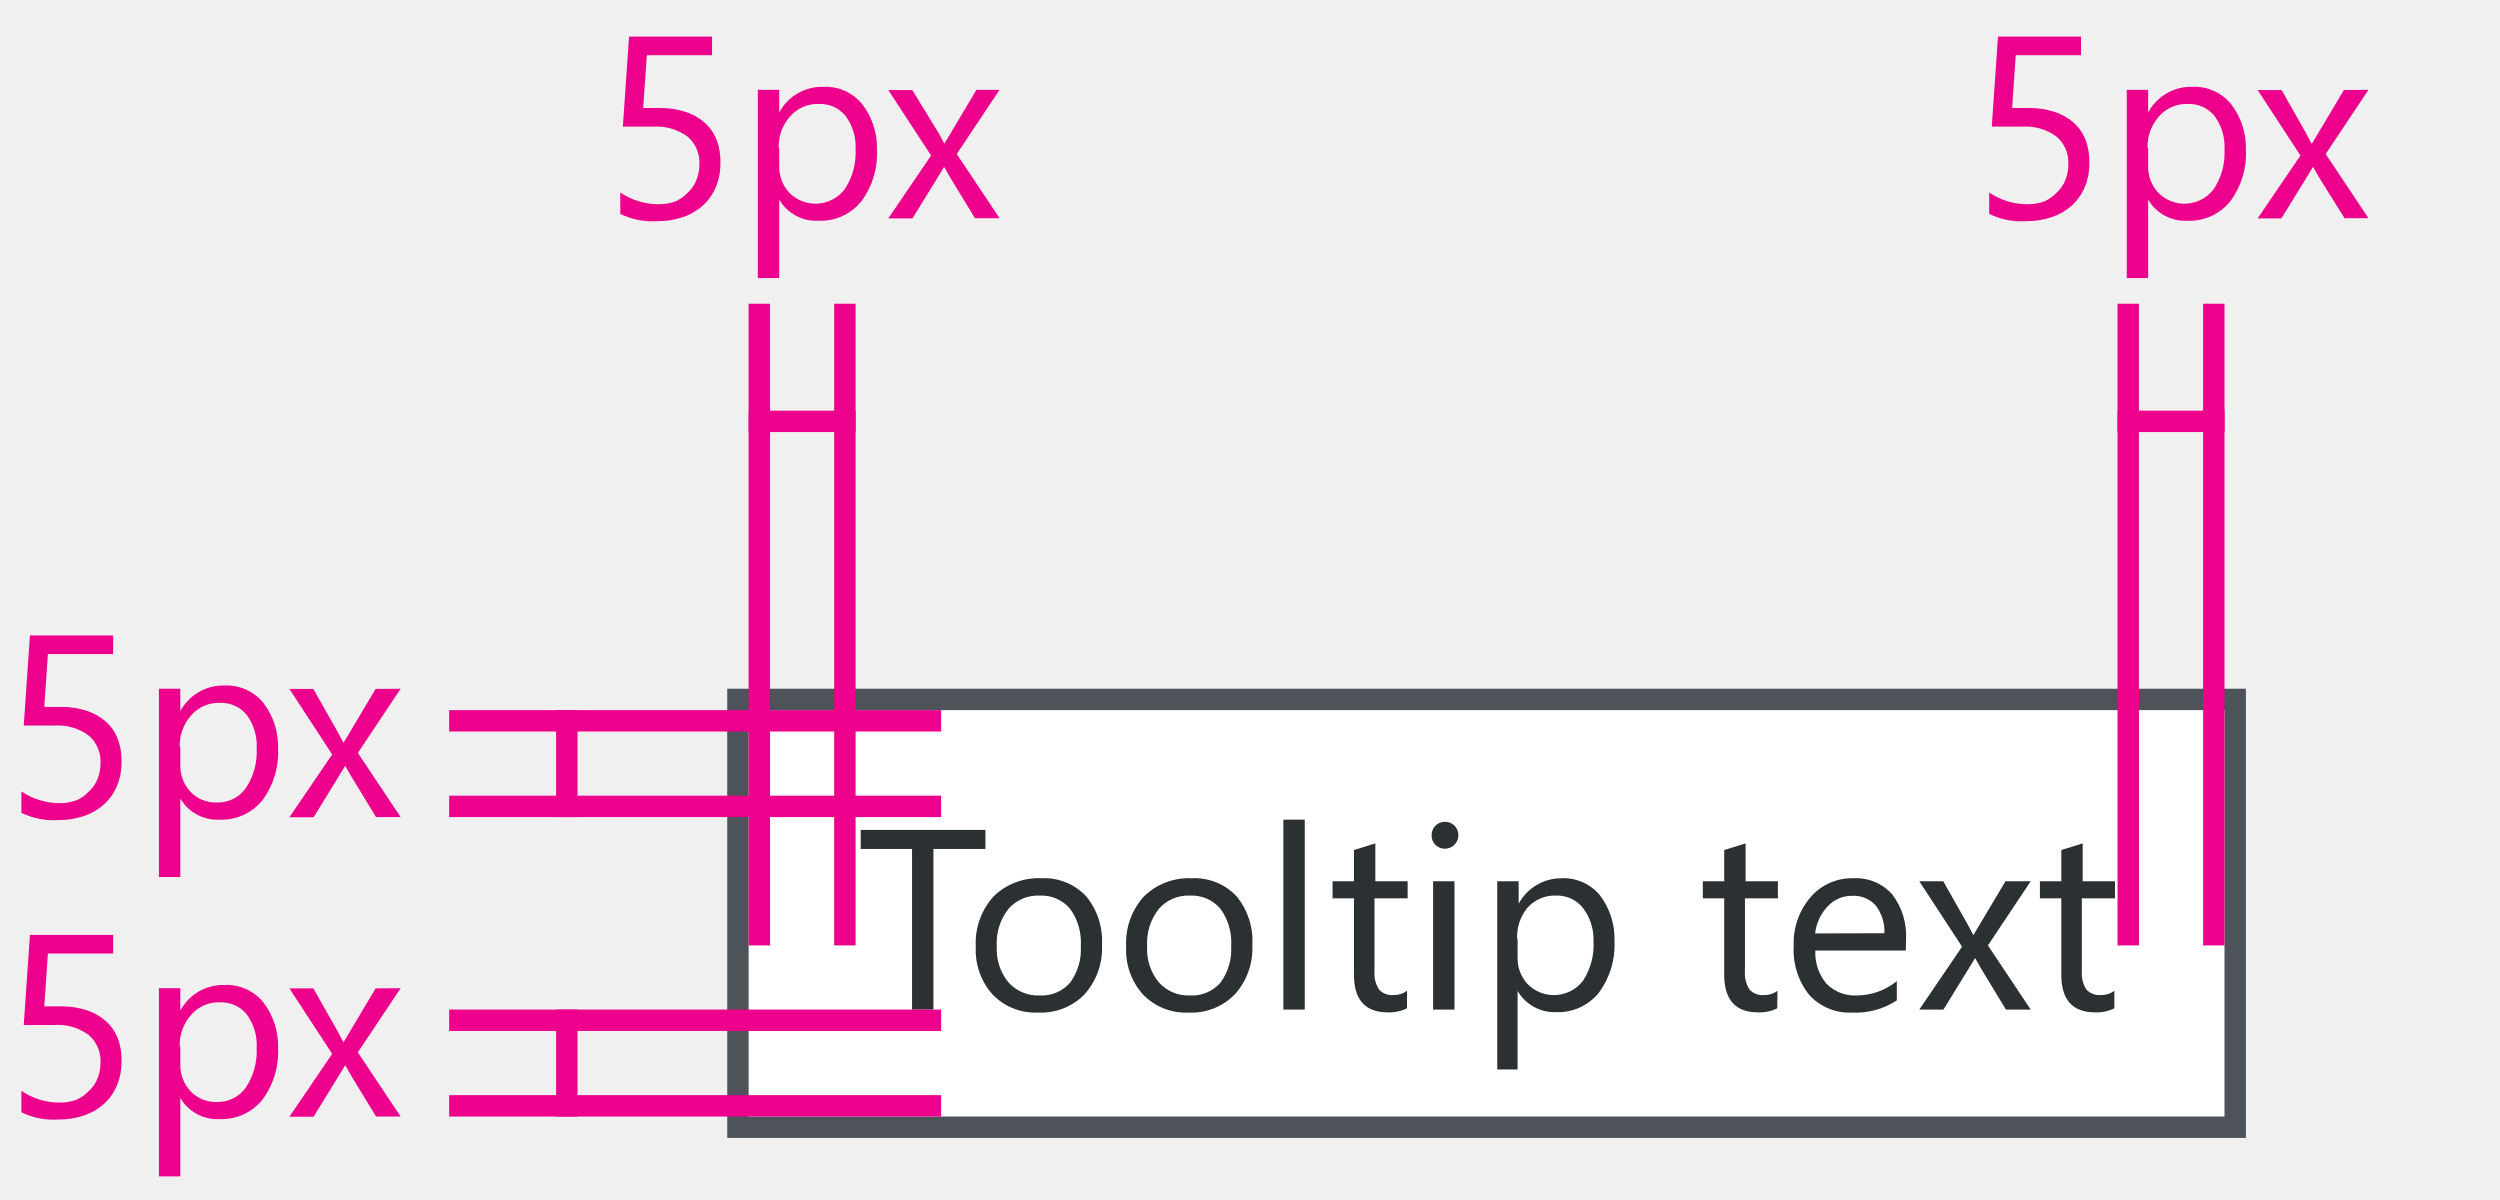
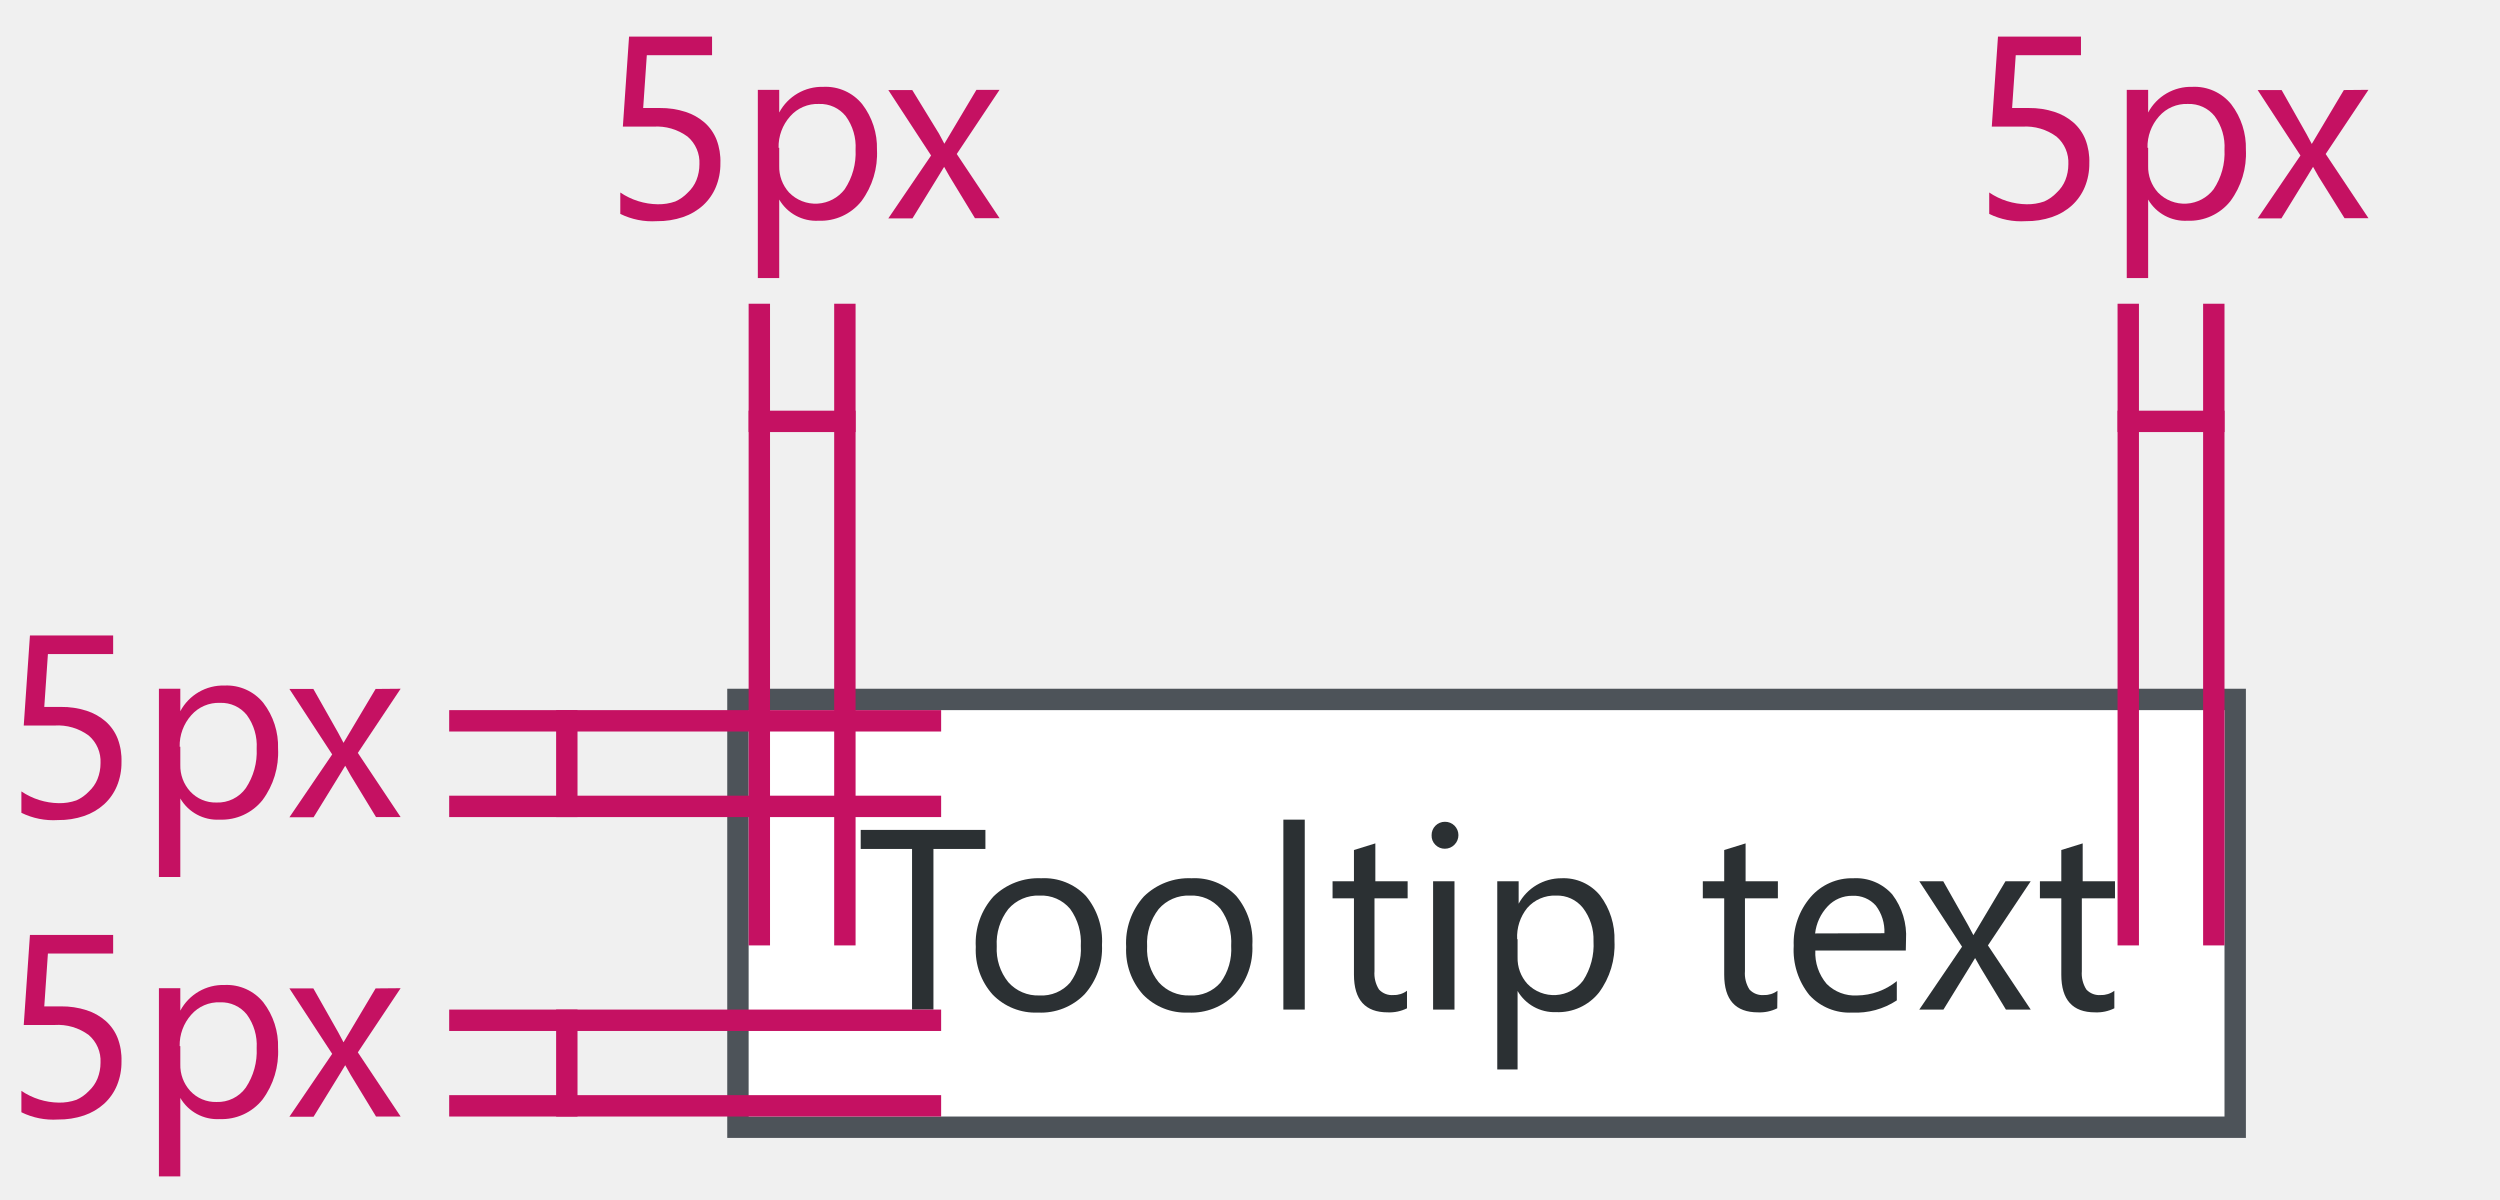
<svg xmlns="http://www.w3.org/2000/svg" id="Layer_1" data-name="Layer 1" width="116.88" height="56.06" viewBox="0 0 116.88 56.06">
  <defs>
    <clipPath id="clip-path">
      <rect x="278.18" y="-157" width="283" height="30" fill="none" />
    </clipPath>
    <clipPath id="clip-path-2">
      <rect x="544.18" y="-157" width="283" height="30" fill="none" />
    </clipPath>
  </defs>
  <rect x="34.5" y="32.7" width="70" height="20" fill="#fff" />
  <path d="M104,33.2v19H35v-19h69m1-1H34v21h71v-21Z" fill="#4d5359" />
  <path d="M46.07,39.69H43.64V47.2h-1V39.69H40.24V38.8h5.83Z" fill="#2b3033" />
  <path d="M48.53,47.34a2.78,2.78,0,0,1-2.12-.84,3.11,3.11,0,0,1-.79-2.23,3.24,3.24,0,0,1,.83-2.36,3,3,0,0,1,2.23-.85,2.69,2.69,0,0,1,2.09.83,3.28,3.28,0,0,1,.75,2.29,3.22,3.22,0,0,1-.81,2.3A2.84,2.84,0,0,1,48.53,47.34Zm.07-5.47a1.83,1.83,0,0,0-1.46.63,2.59,2.59,0,0,0-.54,1.74,2.45,2.45,0,0,0,.54,1.68,1.85,1.85,0,0,0,1.46.62,1.76,1.76,0,0,0,1.43-.6,2.62,2.62,0,0,0,.5-1.72,2.66,2.66,0,0,0-.5-1.73A1.75,1.75,0,0,0,48.6,41.87Z" fill="#2b3033" />
  <path d="M55.56,47.34a2.78,2.78,0,0,1-2.12-.84,3.11,3.11,0,0,1-.79-2.23,3.24,3.24,0,0,1,.83-2.36,3,3,0,0,1,2.23-.85,2.69,2.69,0,0,1,2.09.83,3.28,3.28,0,0,1,.75,2.29,3.22,3.22,0,0,1-.81,2.3A2.84,2.84,0,0,1,55.56,47.34Zm.07-5.47a1.83,1.83,0,0,0-1.46.63,2.59,2.59,0,0,0-.54,1.74,2.45,2.45,0,0,0,.54,1.68,1.85,1.85,0,0,0,1.46.62,1.76,1.76,0,0,0,1.43-.6,2.62,2.62,0,0,0,.5-1.72,2.66,2.66,0,0,0-.5-1.73A1.75,1.75,0,0,0,55.63,41.87Z" fill="#2b3033" />
  <path d="M61,47.2h-1V38.32h1Z" fill="#2b3033" />
  <path d="M65.78,47.14a1.85,1.85,0,0,1-.9.19q-1.58,0-1.58-1.76V42h-1V41.2h1V39.74l1-.31V41.2h1.51V42H64.26V45.4a1.4,1.4,0,0,0,.21.86.82.82,0,0,0,.68.26,1,1,0,0,0,.63-.2Z" fill="#2b3033" />
  <path d="M67.55,39.68a.61.61,0,0,1-.44-.18.59.59,0,0,1-.18-.45.62.62,0,0,1,.62-.63.62.62,0,0,1,.45.18.63.63,0,0,1,0,.89A.62.62,0,0,1,67.55,39.68ZM68,47.2h-1v-6h1Z" fill="#2b3033" />
  <path d="M70.95,46.33h0V50H70V41.2h1v1.05h0A2.27,2.27,0,0,1,73,41.06a2.2,2.2,0,0,1,1.81.81A3.34,3.34,0,0,1,75.48,44a3.72,3.72,0,0,1-.73,2.41,2.44,2.44,0,0,1-2,.91A2,2,0,0,1,70.95,46.33Zm0-2.42v.84A1.78,1.78,0,0,0,71.41,46a1.72,1.72,0,0,0,2.6-.15A3.06,3.06,0,0,0,74.5,44,2.42,2.42,0,0,0,74,42.44a1.53,1.53,0,0,0-1.25-.57,1.7,1.7,0,0,0-1.35.58A2.14,2.14,0,0,0,70.93,43.91Z" fill="#2b3033" />
  <path d="M83.09,47.14a1.85,1.85,0,0,1-.9.19q-1.58,0-1.58-1.76V42h-1V41.2h1V39.74l1-.31V41.2h1.51V42H81.58V45.4a1.4,1.4,0,0,0,.21.86.82.82,0,0,0,.68.26,1,1,0,0,0,.63-.2Z" fill="#2b3033" />
  <path d="M89.1,44.44H84.87A2.24,2.24,0,0,0,85.4,46a1.86,1.86,0,0,0,1.42.54,3,3,0,0,0,1.86-.67v.9a3.48,3.48,0,0,1-2.09.57,2.54,2.54,0,0,1-2-.82,3.35,3.35,0,0,1-.73-2.3,3.28,3.28,0,0,1,.79-2.28,2.55,2.55,0,0,1,2-.88,2.26,2.26,0,0,1,1.82.76,3.18,3.18,0,0,1,.64,2.12Zm-1-.81a2,2,0,0,0-.4-1.29,1.37,1.37,0,0,0-1.1-.46,1.55,1.55,0,0,0-1.15.49,2.21,2.21,0,0,0-.59,1.27Z" fill="#2b3033" />
  <path d="M94.94,41.2l-2,3,2,3H93.78l-1.18-1.95-.26-.46h0l-.28.46-1.2,1.95H89.73l2-2.94-2-3.06h1.12l1.16,2.05.25.47h0l1.5-2.52Z" fill="#2b3033" />
  <path d="M98.85,47.14a1.85,1.85,0,0,1-.9.19q-1.58,0-1.58-1.76V42h-1V41.2h1V39.74l1-.31V41.2h1.51V42H97.33V45.4a1.4,1.4,0,0,0,.21.86.82.82,0,0,0,.68.26,1,1,0,0,0,.63-.2Z" fill="#2b3033" />
-   <path d="M5.68,35.63a2.83,2.83,0,0,1-.21,1.11,2.43,2.43,0,0,1-.6.86,2.69,2.69,0,0,1-.94.55,3.68,3.68,0,0,1-1.22.19A3.38,3.38,0,0,1,1,38V37a3.2,3.2,0,0,0,1.75.55,2.37,2.37,0,0,0,.82-.13A1.83,1.83,0,0,0,4.16,37a1.61,1.61,0,0,0,.4-.58,2,2,0,0,0,.14-.74,1.59,1.59,0,0,0-.55-1.29,2.42,2.42,0,0,0-1.6-.47H1.81l-.37,0-.33,0,.29-4.21H5.29v.87H2.24l-.17,2.47.4,0h.38a3.77,3.77,0,0,1,1.2.18,2.53,2.53,0,0,1,.89.5,2.1,2.1,0,0,1,.56.8A2.8,2.8,0,0,1,5.68,35.63Z" fill="#ec008c" />
-   <path d="M8.43,37.33h0V41h-1V32.2h1v1.05h0a2.27,2.27,0,0,1,2.07-1.2,2.2,2.2,0,0,1,1.81.81A3.34,3.34,0,0,1,13,35a3.72,3.72,0,0,1-.73,2.41,2.44,2.44,0,0,1-2,.91A2,2,0,0,1,8.43,37.33Zm0-2.42v.84A1.78,1.78,0,0,0,8.89,37a1.61,1.61,0,0,0,1.23.52,1.61,1.61,0,0,0,1.37-.67A3.06,3.06,0,0,0,12,35a2.42,2.42,0,0,0-.46-1.57,1.53,1.53,0,0,0-1.25-.57,1.7,1.7,0,0,0-1.35.58A2.14,2.14,0,0,0,8.4,34.91Z" fill="#ec008c" />
-   <path d="M18.73,32.2l-2,3,2,3H17.58L16.4,36.26l-.26-.46h0l-.28.46-1.2,1.95H13.53l2-2.94-2-3.06h1.12l1.16,2.05.25.47h0l1.5-2.52Z" fill="#ec008c" />
-   <path d="M33.68,7.63a2.83,2.83,0,0,1-.21,1.11,2.43,2.43,0,0,1-.6.86,2.69,2.69,0,0,1-.94.55,3.68,3.68,0,0,1-1.22.19A3.38,3.38,0,0,1,29,10V9a3.2,3.2,0,0,0,1.75.55,2.37,2.37,0,0,0,.82-.13A1.83,1.83,0,0,0,32.16,9a1.61,1.61,0,0,0,.4-.58,2,2,0,0,0,.14-.74,1.59,1.59,0,0,0-.55-1.29,2.42,2.42,0,0,0-1.6-.47h-.73l-.37,0-.33,0,.29-4.21h3.88v.87H30.24l-.17,2.47.4,0h.38a3.77,3.77,0,0,1,1.2.18,2.53,2.53,0,0,1,.89.5,2.1,2.1,0,0,1,.56.8A2.8,2.8,0,0,1,33.68,7.63Z" fill="#ec008c" />
-   <path d="M36.43,9.33h0V13h-1V4.2h1V5.26h0a2.27,2.27,0,0,1,2.07-1.2,2.2,2.2,0,0,1,1.81.81A3.34,3.34,0,0,1,41,7a3.72,3.72,0,0,1-.73,2.41,2.44,2.44,0,0,1-2,.91A2,2,0,0,1,36.43,9.33Zm0-2.42v.84A1.78,1.78,0,0,0,36.89,9a1.72,1.72,0,0,0,2.6-.15A3.06,3.06,0,0,0,40,7a2.42,2.42,0,0,0-.46-1.57,1.53,1.53,0,0,0-1.25-.57,1.7,1.7,0,0,0-1.35.58A2.14,2.14,0,0,0,36.4,6.91Z" fill="#ec008c" />
-   <path d="M46.73,4.2l-2,3,2,3H45.58L44.4,8.26l-.26-.46h0l-.28.46-1.2,1.95H41.53l2-2.94-2-3.06h1.12L43.9,6.25l.25.47h0l1.5-2.52Z" fill="#ec008c" />
-   <rect x="21" y="37.2" width="23" height="1" fill="#ec008c" />
-   <rect x="21" y="33.2" width="23" height="1" fill="#ec008c" />
-   <rect x="26" y="33.2" width="1" height="5" fill="#ec008c" />
-   <path d="M5.68,49.63a2.83,2.83,0,0,1-.21,1.11,2.43,2.43,0,0,1-.6.86,2.69,2.69,0,0,1-.94.55,3.68,3.68,0,0,1-1.22.19A3.38,3.38,0,0,1,1,52V51a3.2,3.2,0,0,0,1.75.55,2.37,2.37,0,0,0,.82-.13A1.83,1.83,0,0,0,4.16,51a1.61,1.61,0,0,0,.4-.58,2,2,0,0,0,.14-.74,1.59,1.59,0,0,0-.55-1.29,2.42,2.42,0,0,0-1.6-.47H1.81l-.37,0-.33,0,.29-4.21H5.29v.87H2.24l-.17,2.47.4,0h.38a3.77,3.77,0,0,1,1.2.18,2.53,2.53,0,0,1,.89.5,2.1,2.1,0,0,1,.56.8A2.8,2.8,0,0,1,5.68,49.63Z" fill="#ec008c" />
-   <path d="M8.43,51.33h0V55h-1V46.2h1v1.05h0a2.27,2.27,0,0,1,2.07-1.2,2.2,2.2,0,0,1,1.81.81A3.34,3.34,0,0,1,13,49a3.72,3.72,0,0,1-.73,2.41,2.44,2.44,0,0,1-2,.91A2,2,0,0,1,8.43,51.33Zm0-2.42v.84A1.78,1.78,0,0,0,8.89,51a1.61,1.61,0,0,0,1.23.52,1.61,1.61,0,0,0,1.37-.67A3.06,3.06,0,0,0,12,49a2.42,2.42,0,0,0-.46-1.57,1.53,1.53,0,0,0-1.25-.57,1.7,1.7,0,0,0-1.35.58A2.14,2.14,0,0,0,8.4,48.91Z" fill="#ec008c" />
-   <path d="M18.73,46.2l-2,3,2,3H17.58L16.4,50.26l-.26-.46h0l-.28.46-1.2,1.95H13.53l2-2.94-2-3.06h1.12l1.16,2.05.25.47h0l1.5-2.52Z" fill="#ec008c" />
-   <rect x="21" y="51.2" width="23" height="1" fill="#ec008c" />
-   <rect x="21" y="47.2" width="23" height="1" fill="#ec008c" />
-   <rect x="26" y="47.2" width="1" height="5" fill="#ec008c" />
-   <rect x="35" y="14.2" width="1" height="30" fill="#ec008c" />
-   <rect x="39" y="14.2" width="1" height="30" fill="#ec008c" />
-   <rect x="35" y="19.2" width="5" height="1" fill="#ec008c" />
-   <rect x="99" y="14.2" width="1" height="30" fill="#ec008c" />
-   <rect x="103" y="14.2" width="1" height="30" fill="#ec008c" />
-   <rect x="99" y="19.2" width="5" height="1" fill="#ec008c" />
-   <path d="M97.68,7.63a2.83,2.83,0,0,1-.21,1.11,2.43,2.43,0,0,1-.6.86,2.69,2.69,0,0,1-.94.55,3.68,3.68,0,0,1-1.22.19A3.38,3.38,0,0,1,93,10V9a3.2,3.2,0,0,0,1.75.55,2.37,2.37,0,0,0,.82-.13A1.83,1.83,0,0,0,96.16,9a1.61,1.61,0,0,0,.4-.58,2,2,0,0,0,.14-.74,1.59,1.59,0,0,0-.55-1.29,2.42,2.42,0,0,0-1.6-.47h-.73l-.37,0-.33,0,.29-4.21h3.88v.87H94.24l-.17,2.47.4,0h.38a3.77,3.77,0,0,1,1.2.18,2.53,2.53,0,0,1,.89.5,2.1,2.1,0,0,1,.56.8A2.8,2.8,0,0,1,97.68,7.63Z" fill="#ec008c" />
-   <path d="M100.43,9.33h0V13h-1V4.2h1V5.26h0a2.27,2.27,0,0,1,2.07-1.2,2.2,2.2,0,0,1,1.81.81A3.34,3.34,0,0,1,105,7a3.72,3.72,0,0,1-.73,2.41,2.44,2.44,0,0,1-2,.91A2,2,0,0,1,100.43,9.33Zm0-2.42v.84A1.78,1.78,0,0,0,100.89,9a1.72,1.72,0,0,0,2.6-.15A3.06,3.06,0,0,0,104,7a2.42,2.42,0,0,0-.46-1.57,1.53,1.53,0,0,0-1.25-.57,1.7,1.7,0,0,0-1.35.58A2.14,2.14,0,0,0,100.4,6.91Z" fill="#ec008c" />
-   <path d="M110.73,4.2l-2,3,2,3h-1.12L108.4,8.26l-.26-.46h0l-.28.46-1.2,1.95h-1.11l2-2.94-2-3.06h1.12l1.16,2.05.25.47h0l1.5-2.52Z" fill="#ec008c" />
+   <path d="M5.68,35.63a2.83,2.83,0,0,1-.21,1.11,2.43,2.43,0,0,1-.6.86,2.69,2.69,0,0,1-.94.55,3.68,3.68,0,0,1-1.22.19A3.38,3.38,0,0,1,1,38V37a3.2,3.2,0,0,0,1.75.55,2.37,2.37,0,0,0,.82-.13A1.83,1.83,0,0,0,4.16,37a1.61,1.61,0,0,0,.4-.58,2,2,0,0,0,.14-.74,1.59,1.59,0,0,0-.55-1.29,2.42,2.42,0,0,0-1.6-.47H1.81l-.37,0-.33,0,.29-4.21H5.29v.87H2.24l-.17,2.47.4,0h.38a3.77,3.77,0,0,1,1.2.18,2.53,2.53,0,0,1,.89.5,2.1,2.1,0,0,1,.56.8A2.8,2.8,0,0,1,5.68,35.63Z" fill="#c51162" />
+   <path d="M8.43,37.33h0V41h-1V32.2h1v1.05h0a2.27,2.27,0,0,1,2.07-1.2,2.2,2.2,0,0,1,1.81.81A3.34,3.34,0,0,1,13,35a3.72,3.72,0,0,1-.73,2.41,2.44,2.44,0,0,1-2,.91A2,2,0,0,1,8.43,37.33Zm0-2.42v.84A1.78,1.78,0,0,0,8.89,37a1.61,1.61,0,0,0,1.23.52,1.61,1.61,0,0,0,1.37-.67A3.06,3.06,0,0,0,12,35a2.42,2.42,0,0,0-.46-1.57,1.53,1.53,0,0,0-1.25-.57,1.7,1.7,0,0,0-1.35.58A2.14,2.14,0,0,0,8.4,34.91Z" fill="#c51162" />
+   <path d="M18.73,32.2l-2,3,2,3H17.58L16.4,36.26l-.26-.46h0l-.28.46-1.2,1.95H13.53l2-2.94-2-3.06h1.12l1.16,2.05.25.47h0l1.5-2.52Z" fill="#c51162" />
+   <path d="M33.68,7.63a2.83,2.83,0,0,1-.21,1.11,2.43,2.43,0,0,1-.6.86,2.69,2.69,0,0,1-.94.55,3.68,3.68,0,0,1-1.22.19A3.38,3.38,0,0,1,29,10V9a3.2,3.2,0,0,0,1.75.55,2.37,2.37,0,0,0,.82-.13A1.83,1.83,0,0,0,32.16,9a1.61,1.61,0,0,0,.4-.58,2,2,0,0,0,.14-.74,1.59,1.59,0,0,0-.55-1.29,2.42,2.42,0,0,0-1.6-.47h-.73l-.37,0-.33,0,.29-4.21h3.88v.87H30.24l-.17,2.47.4,0h.38a3.77,3.77,0,0,1,1.2.18,2.53,2.53,0,0,1,.89.5,2.1,2.1,0,0,1,.56.8A2.8,2.8,0,0,1,33.68,7.63Z" fill="#c51162" />
+   <path d="M36.43,9.33h0V13h-1V4.2h1V5.26h0a2.27,2.27,0,0,1,2.07-1.2,2.2,2.2,0,0,1,1.81.81A3.34,3.34,0,0,1,41,7a3.72,3.72,0,0,1-.73,2.41,2.44,2.44,0,0,1-2,.91A2,2,0,0,1,36.43,9.33Zm0-2.42v.84A1.78,1.78,0,0,0,36.89,9a1.72,1.72,0,0,0,2.6-.15A3.06,3.06,0,0,0,40,7a2.42,2.42,0,0,0-.46-1.57,1.53,1.53,0,0,0-1.25-.57,1.7,1.7,0,0,0-1.35.58A2.14,2.14,0,0,0,36.4,6.91Z" fill="#c51162" />
+   <path d="M46.73,4.2l-2,3,2,3H45.58L44.4,8.26l-.26-.46h0l-.28.46-1.2,1.95H41.53l2-2.94-2-3.06h1.12L43.9,6.25l.25.47h0l1.5-2.52Z" fill="#c51162" />
+   <rect x="21" y="37.2" width="23" height="1" fill="#c51162" />
+   <rect x="21" y="33.2" width="23" height="1" fill="#c51162" />
+   <rect x="26" y="33.2" width="1" height="5" fill="#c51162" />
+   <path d="M5.68,49.63a2.83,2.83,0,0,1-.21,1.11,2.43,2.43,0,0,1-.6.86,2.69,2.69,0,0,1-.94.55,3.68,3.68,0,0,1-1.22.19A3.38,3.38,0,0,1,1,52V51a3.2,3.2,0,0,0,1.75.55,2.37,2.37,0,0,0,.82-.13A1.83,1.83,0,0,0,4.16,51a1.61,1.61,0,0,0,.4-.58,2,2,0,0,0,.14-.74,1.59,1.59,0,0,0-.55-1.29,2.42,2.42,0,0,0-1.6-.47H1.81l-.37,0-.33,0,.29-4.21H5.29v.87H2.24l-.17,2.47.4,0h.38a3.77,3.77,0,0,1,1.2.18,2.53,2.53,0,0,1,.89.5,2.1,2.1,0,0,1,.56.8A2.8,2.8,0,0,1,5.68,49.63Z" fill="#c51162" />
+   <path d="M8.43,51.33h0V55h-1V46.2h1v1.05h0a2.27,2.27,0,0,1,2.07-1.2,2.2,2.2,0,0,1,1.81.81A3.34,3.34,0,0,1,13,49a3.72,3.72,0,0,1-.73,2.41,2.44,2.44,0,0,1-2,.91A2,2,0,0,1,8.43,51.33Zm0-2.42v.84A1.78,1.78,0,0,0,8.89,51a1.61,1.61,0,0,0,1.23.52,1.61,1.61,0,0,0,1.37-.67A3.06,3.06,0,0,0,12,49a2.42,2.42,0,0,0-.46-1.57,1.53,1.53,0,0,0-1.25-.57,1.7,1.7,0,0,0-1.35.58A2.14,2.14,0,0,0,8.4,48.91Z" fill="#c51162" />
+   <path d="M18.73,46.2l-2,3,2,3H17.58L16.4,50.26l-.26-.46h0l-.28.46-1.2,1.95H13.53l2-2.94-2-3.06h1.12l1.16,2.05.25.47h0l1.5-2.52Z" fill="#c51162" />
+   <rect x="21" y="51.2" width="23" height="1" fill="#c51162" />
+   <rect x="21" y="47.2" width="23" height="1" fill="#c51162" />
+   <rect x="26" y="47.2" width="1" height="5" fill="#c51162" />
+   <rect x="35" y="14.2" width="1" height="30" fill="#c51162" />
+   <rect x="39" y="14.2" width="1" height="30" fill="#c51162" />
+   <rect x="35" y="19.2" width="5" height="1" fill="#c51162" />
+   <rect x="99" y="14.2" width="1" height="30" fill="#c51162" />
+   <rect x="103" y="14.2" width="1" height="30" fill="#c51162" />
+   <rect x="99" y="19.2" width="5" height="1" fill="#c51162" />
+   <path d="M97.68,7.63a2.83,2.83,0,0,1-.21,1.11,2.43,2.43,0,0,1-.6.86,2.69,2.69,0,0,1-.94.55,3.68,3.68,0,0,1-1.22.19A3.38,3.38,0,0,1,93,10V9a3.2,3.2,0,0,0,1.75.55,2.37,2.37,0,0,0,.82-.13A1.83,1.83,0,0,0,96.16,9a1.61,1.61,0,0,0,.4-.58,2,2,0,0,0,.14-.74,1.59,1.59,0,0,0-.55-1.29,2.42,2.42,0,0,0-1.6-.47h-.73l-.37,0-.33,0,.29-4.21h3.88v.87H94.24l-.17,2.47.4,0h.38a3.77,3.77,0,0,1,1.2.18,2.53,2.53,0,0,1,.89.5,2.1,2.1,0,0,1,.56.8A2.8,2.8,0,0,1,97.68,7.63Z" fill="#c51162" />
+   <path d="M100.43,9.33h0V13h-1V4.2h1V5.26h0a2.27,2.27,0,0,1,2.07-1.2,2.2,2.2,0,0,1,1.81.81A3.34,3.34,0,0,1,105,7a3.72,3.72,0,0,1-.73,2.41,2.44,2.44,0,0,1-2,.91A2,2,0,0,1,100.43,9.33Zm0-2.42v.84A1.78,1.78,0,0,0,100.89,9a1.72,1.72,0,0,0,2.6-.15A3.06,3.06,0,0,0,104,7a2.42,2.42,0,0,0-.46-1.57,1.53,1.53,0,0,0-1.25-.57,1.7,1.7,0,0,0-1.35.58A2.14,2.14,0,0,0,100.4,6.91Z" fill="#c51162" />
+   <path d="M110.73,4.2l-2,3,2,3h-1.12L108.4,8.26l-.26-.46h0l-.28.46-1.2,1.95h-1.11l2-2.94-2-3.06h1.12l1.16,2.05.25.47h0l1.5-2.52Z" fill="#c51162" />
</svg>
